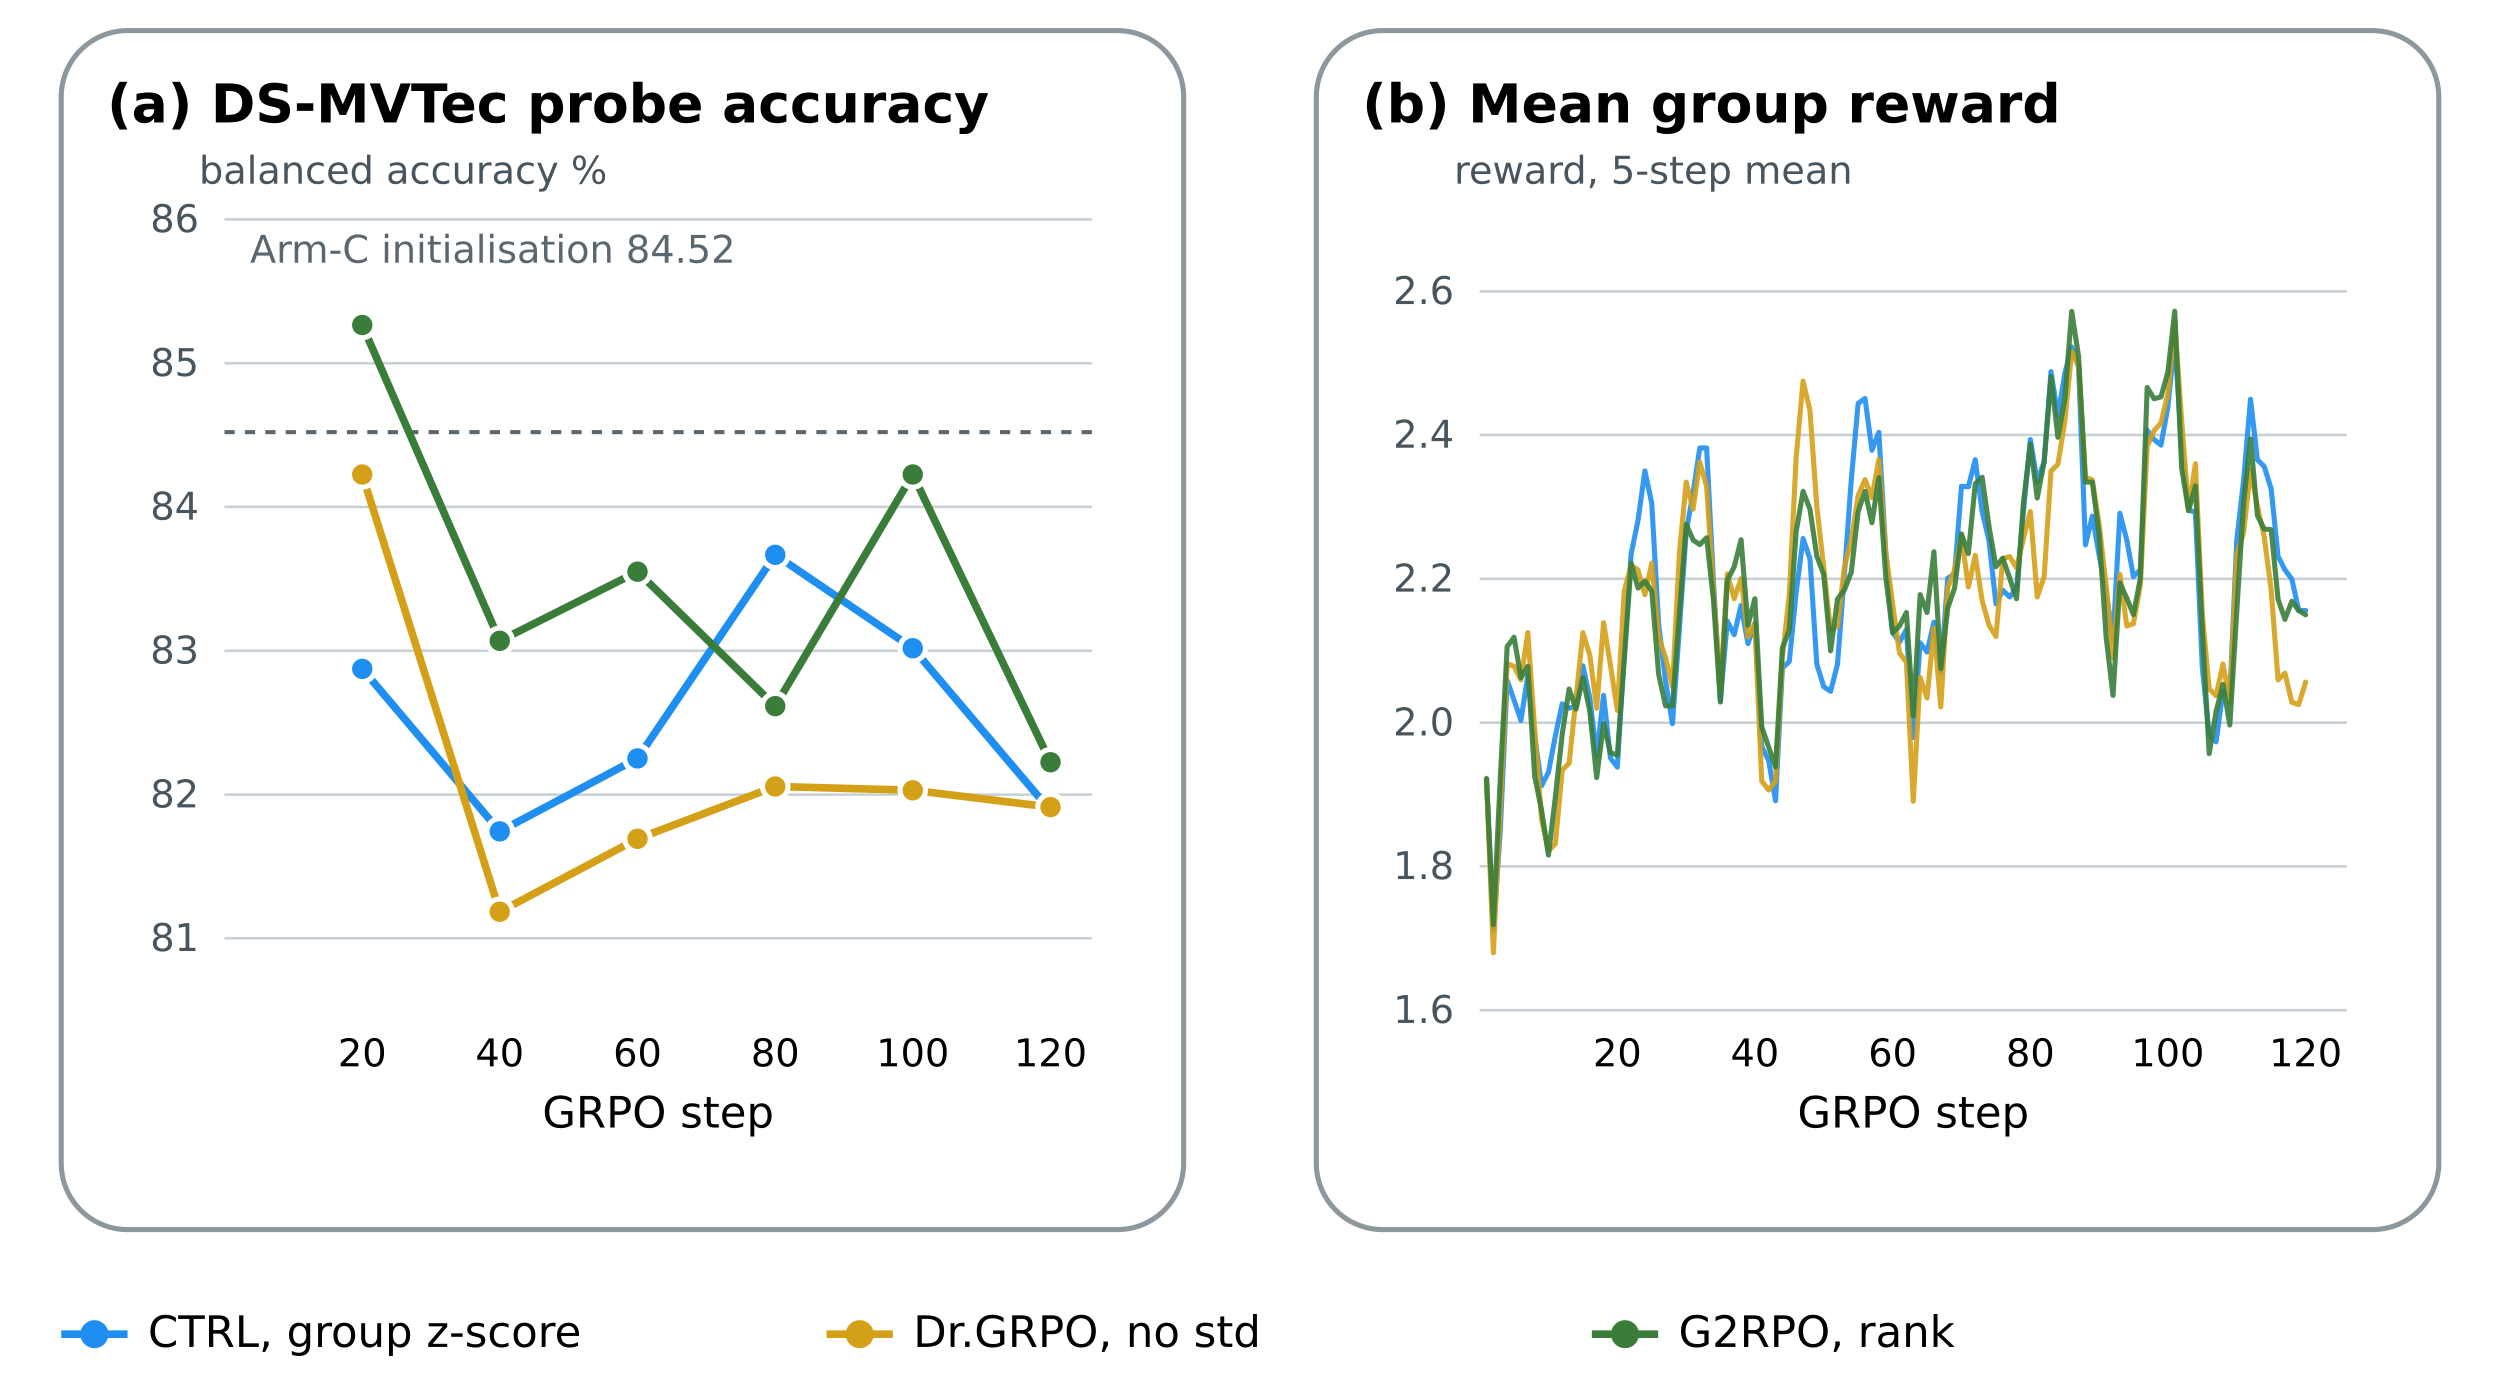
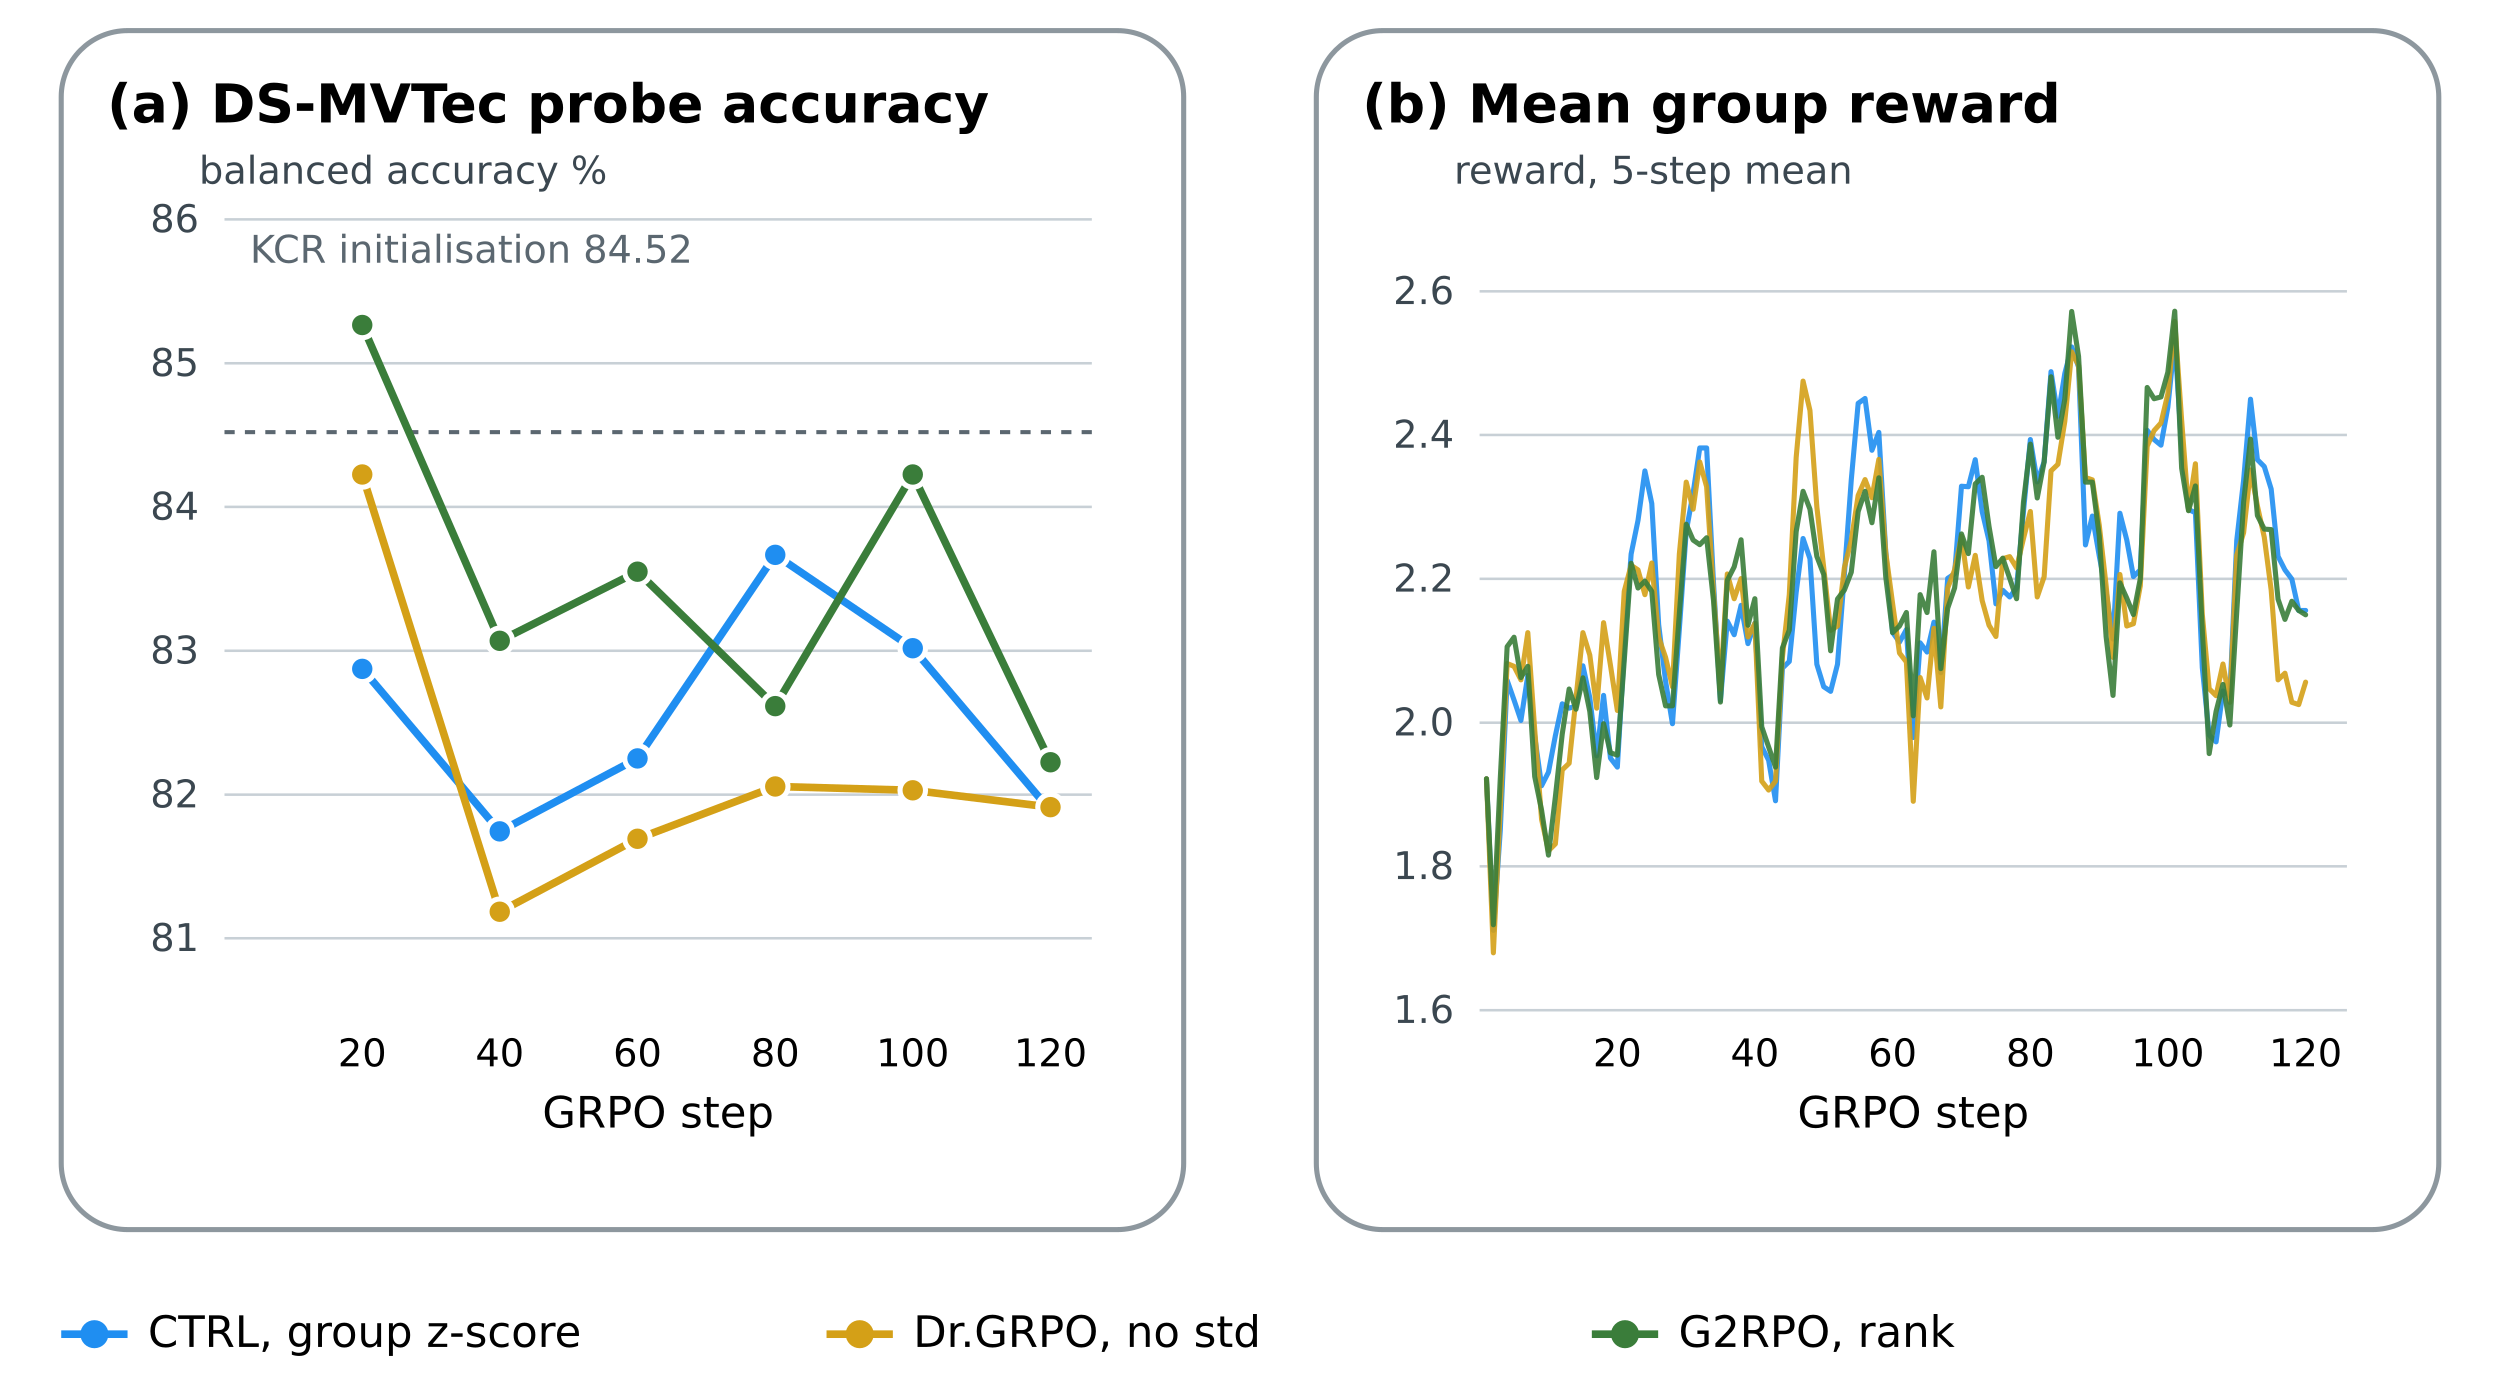
<svg xmlns="http://www.w3.org/2000/svg" viewBox="0 88 980 546" width="980" height="546" font-family="Verdana, 'DejaVu Sans', Arial, sans-serif">
  <style>
  .num{font-size:22px;font-weight:bold;fill:#fff;text-anchor:middle}
  .h{font-size:32px;font-weight:bold;fill:#000;text-anchor:middle}
  .hl{font-size:26px;font-weight:bold;fill:#000}
  .sub{font-size:19px;fill:#000;text-anchor:middle}
  .b{font-weight:bold}
  .t13{font-size:15px;fill:#000}
  .t15{font-size:17px;fill:#000}
  .t16{font-size:19px;fill:#000}
  .t18{font-size:21px;fill:#000}
  .c{text-anchor:middle}
  .e{text-anchor:end}
-   .mut{fill:#48555e}
+   .mut{fill:#3b4750}
  .ic{fill:none;stroke:#000;stroke-width:3;stroke-linecap:round;stroke-linejoin:round}
</style>
  <rect width="980" height="688" fill="#fff" />
  <rect x="24.0" y="100.0" width="440.0" height="470.0" fill="#fff" stroke="#8d979e" stroke-width="2" rx="26" />
  <text x="42.0" y="136.0" class="t18 b">(a) DS-MVTec probe accuracy</text>
  <line x1="88.0" y1="455.8" x2="428.0" y2="455.8" stroke="#c8d0d6" stroke-width="1" />
  <text x="78.0" y="460.8" class="t13 mut e">81</text>
  <line x1="88.0" y1="399.5" x2="428.0" y2="399.5" stroke="#c8d0d6" stroke-width="1" />
  <text x="78.0" y="404.5" class="t13 mut e">82</text>
  <line x1="88.0" y1="343.1" x2="428.0" y2="343.1" stroke="#c8d0d6" stroke-width="1" />
  <text x="78.0" y="348.1" class="t13 mut e">83</text>
  <line x1="88.0" y1="286.7" x2="428.0" y2="286.7" stroke="#c8d0d6" stroke-width="1" />
  <text x="78.0" y="291.7" class="t13 mut e">84</text>
  <line x1="88.0" y1="230.4" x2="428.0" y2="230.4" stroke="#c8d0d6" stroke-width="1" />
  <text x="78.0" y="235.4" class="t13 mut e">85</text>
  <line x1="88.0" y1="174.0" x2="428.0" y2="174.0" stroke="#c8d0d6" stroke-width="1" />
  <text x="78.0" y="179.0" class="t13 mut e">86</text>
  <text x="142.0" y="506.0" class="t13 c">20</text>
  <text x="195.9" y="506.0" class="t13 c">40</text>
  <text x="249.9" y="506.0" class="t13 c">60</text>
  <text x="303.9" y="506.0" class="t13 c">80</text>
  <text x="357.8" y="506.0" class="t13 c">100</text>
  <text x="411.8" y="506.0" class="t13 c">120</text>
  <text x="78.0" y="160.0" class="t13 mut">balanced accuracy %</text>
  <text x="258.0" y="530.0" class="t15 c">GRPO step</text>
  <line x1="88.0" y1="257.4" x2="428.0" y2="257.4" stroke="#5b6770" stroke-width="1.6" stroke-dasharray="4 4" />
  <rect x="92.0" y="176.0" width="214.0" height="20.0" fill="#fff" rx="4" />
-   <text x="98.0" y="191.0" class="t13" style="fill:#5b6770">Arm-C initialisation 84.52</text>
+   <text x="98.0" y="191.0" class="t13" style="fill:#5b6770">KCR initialisation 84.52</text>
  <polyline points="142.0,350.2 195.9,413.9 249.9,385.3 303.9,305.5 357.8,342.1 411.8,405.8" fill="none" stroke="#1f8ef1" stroke-width="3" stroke-linejoin="round" stroke-linecap="round" opacity="1.0" />
  <circle cx="142.0" cy="350.2" r="5" fill="#1f8ef1" stroke="#fff" stroke-width="2" />
  <circle cx="195.9" cy="413.9" r="5" fill="#1f8ef1" stroke="#fff" stroke-width="2" />
  <circle cx="249.9" cy="385.3" r="5" fill="#1f8ef1" stroke="#fff" stroke-width="2" />
  <circle cx="303.9" cy="305.5" r="5" fill="#1f8ef1" stroke="#fff" stroke-width="2" />
  <circle cx="357.8" cy="342.1" r="5" fill="#1f8ef1" stroke="#fff" stroke-width="2" />
  <circle cx="411.8" cy="405.8" r="5" fill="#1f8ef1" stroke="#fff" stroke-width="2" />
  <polyline points="142.0,274.0 195.9,445.4 249.9,416.8 303.9,396.3 357.8,397.8 411.8,404.4" fill="none" stroke="#d4a017" stroke-width="3" stroke-linejoin="round" stroke-linecap="round" opacity="1.0" />
  <circle cx="142.0" cy="274.0" r="5" fill="#d4a017" stroke="#fff" stroke-width="2" />
  <circle cx="195.9" cy="445.4" r="5" fill="#d4a017" stroke="#fff" stroke-width="2" />
  <circle cx="249.9" cy="416.8" r="5" fill="#d4a017" stroke="#fff" stroke-width="2" />
  <circle cx="303.9" cy="396.3" r="5" fill="#d4a017" stroke="#fff" stroke-width="2" />
  <circle cx="357.8" cy="397.8" r="5" fill="#d4a017" stroke="#fff" stroke-width="2" />
  <circle cx="411.8" cy="404.4" r="5" fill="#d4a017" stroke="#fff" stroke-width="2" />
  <polyline points="142.0,215.4 195.9,339.2 249.9,312.1 303.9,364.8 357.8,274.0 411.8,386.8" fill="none" stroke="#3a7d3a" stroke-width="3" stroke-linejoin="round" stroke-linecap="round" opacity="1.0" />
  <circle cx="142.0" cy="215.4" r="5" fill="#3a7d3a" stroke="#fff" stroke-width="2" />
  <circle cx="195.9" cy="339.2" r="5" fill="#3a7d3a" stroke="#fff" stroke-width="2" />
  <circle cx="249.9" cy="312.1" r="5" fill="#3a7d3a" stroke="#fff" stroke-width="2" />
  <circle cx="303.9" cy="364.8" r="5" fill="#3a7d3a" stroke="#fff" stroke-width="2" />
  <circle cx="357.8" cy="274.0" r="5" fill="#3a7d3a" stroke="#fff" stroke-width="2" />
  <circle cx="411.8" cy="386.8" r="5" fill="#3a7d3a" stroke="#fff" stroke-width="2" />
  <rect x="516.0" y="100.0" width="440.0" height="470.0" fill="#fff" stroke="#8d979e" stroke-width="2" rx="26" />
  <text x="534.0" y="136.0" class="t18 b">(b) Mean group reward</text>
  <line x1="580.0" y1="484.0" x2="920.0" y2="484.0" stroke="#c8d0d6" stroke-width="1" />
  <text x="570.0" y="489.0" class="t13 mut e">1.6</text>
  <line x1="580.0" y1="427.6" x2="920.0" y2="427.6" stroke="#c8d0d6" stroke-width="1" />
  <text x="570.0" y="432.6" class="t13 mut e">1.8</text>
  <line x1="580.0" y1="371.3" x2="920.0" y2="371.3" stroke="#c8d0d6" stroke-width="1" />
  <text x="570.0" y="376.3" class="t13 mut e">2.0</text>
  <line x1="580.0" y1="314.9" x2="920.0" y2="314.9" stroke="#c8d0d6" stroke-width="1" />
  <text x="570.0" y="319.9" class="t13 mut e">2.2</text>
  <line x1="580.0" y1="258.5" x2="920.0" y2="258.5" stroke="#c8d0d6" stroke-width="1" />
  <text x="570.0" y="263.5" class="t13 mut e">2.4</text>
  <line x1="580.0" y1="202.2" x2="920.0" y2="202.2" stroke="#c8d0d6" stroke-width="1" />
  <text x="570.0" y="207.2" class="t13 mut e">2.6</text>
  <text x="634.0" y="506.0" class="t13 c">20</text>
  <text x="687.9" y="506.0" class="t13 c">40</text>
  <text x="741.9" y="506.0" class="t13 c">60</text>
  <text x="795.9" y="506.0" class="t13 c">80</text>
  <text x="849.8" y="506.0" class="t13 c">100</text>
  <text x="903.8" y="506.0" class="t13 c">120</text>
  <text x="570.0" y="160.0" class="t13 mut">reward, 5-step mean</text>
  <text x="750.0" y="530.0" class="t15 c">GRPO step</text>
  <polyline points="582.7,393.3 585.4,452.7 588.1,413.8 590.8,354.7 593.5,362.4 596.2,370.4 598.9,352.8 601.6,376.6 604.3,396.0 607.0,390.7 609.7,376.4 612.4,363.9 615.1,365.6 617.8,364.8 620.5,349.0 623.2,361.5 625.9,384.3 628.6,360.6 631.3,385.2 634.0,388.7 636.7,342.9 639.4,305.2 642.1,292.0 644.8,272.6 647.5,285.4 650.2,332.9 652.9,355.0 655.6,371.7 658.3,334.7 661.0,296.3 663.7,281.3 666.3,263.6 669.0,263.6 671.7,316.5 674.4,362.5 677.1,331.5 679.8,336.8 682.5,325.3 685.2,340.3 687.9,332.3 690.6,380.7 693.3,386.0 696.0,401.9 698.7,349.9 701.4,347.3 704.1,320.2 706.8,299.1 709.5,307.0 712.2,348.4 714.9,357.2 717.6,359.0 720.3,348.4 723.0,313.1 725.7,276.1 728.4,246.1 731.1,244.2 733.8,264.5 736.5,257.5 739.2,304.2 741.9,335.9 744.6,339.7 747.3,334.8 750.0,377.1 752.7,340.0 755.4,343.6 758.1,331.9 760.8,351.7 763.5,314.7 766.2,312.9 768.9,278.6 771.6,278.8 774.3,268.2 777.0,288.5 779.7,300.0 782.4,324.7 785.1,319.4 787.8,322.0 790.5,318.5 793.2,288.5 795.9,260.3 798.6,276.9 801.3,269.0 804.0,233.7 806.7,251.2 809.4,234.4 812.1,224.0 814.8,231.9 817.5,301.6 820.2,290.3 822.9,305.9 825.6,320.0 828.3,338.5 831.0,289.2 833.7,299.7 836.3,314.0 839.0,311.4 841.7,256.7 844.4,260.3 847.1,262.5 849.8,247.6 852.5,221.2 855.2,263.4 857.9,287.7 860.6,289.0 863.3,349.7 866.0,376.1 868.7,378.8 871.4,358.9 874.1,360.7 876.8,299.9 879.5,276.2 882.2,244.5 884.9,268.2 887.6,270.9 890.3,279.7 893.0,306.1 895.7,311.4 898.4,315.0 901.1,327.3 903.8,327.3" fill="none" stroke="#1f8ef1" stroke-width="2" stroke-linejoin="round" stroke-linecap="round" opacity="0.9" />
  <polyline points="582.7,393.3 585.4,461.5 588.1,405.0 590.8,348.1 593.5,349.2 596.2,354.5 598.9,336.0 601.6,373.9 604.3,409.2 607.0,421.5 609.7,418.8 612.4,389.8 615.1,387.2 617.8,361.6 620.5,336.0 623.2,344.8 625.9,365.6 628.6,332.1 631.3,348.8 634.0,366.5 636.7,319.8 639.4,309.6 642.1,311.4 644.8,321.1 647.5,308.7 650.2,337.8 652.9,345.7 655.6,357.2 658.3,305.2 661.0,277.0 663.7,287.6 666.3,269.1 669.0,278.8 671.7,320.2 674.4,358.1 677.1,313.0 679.8,322.7 682.5,314.8 685.2,337.7 687.9,332.4 690.6,394.2 693.3,397.7 696.0,394.2 698.7,345.7 701.4,321.1 704.1,267.3 706.8,237.4 709.5,248.9 712.2,286.7 714.9,310.5 717.6,335.1 720.3,333.4 723.0,310.5 725.7,299.8 728.4,282.2 731.1,276.0 733.8,283.1 736.5,268.1 739.2,304.4 741.9,324.6 744.6,344.0 747.3,347.5 750.0,402.1 752.7,353.6 755.4,361.6 758.1,334.3 760.8,365.1 763.5,318.5 766.2,311.4 768.9,298.2 771.6,318.1 774.3,305.7 777.0,323.4 779.7,333.1 782.4,337.5 785.1,307.0 787.8,306.2 790.5,310.6 793.2,299.1 795.9,288.5 798.6,322.0 801.3,314.1 804.0,272.6 806.7,270.0 809.4,253.2 812.1,225.9 814.8,231.2 817.5,275.2 820.2,276.1 822.9,293.8 825.6,317.6 828.3,345.7 831.0,313.2 833.7,333.4 836.3,332.5 839.0,317.6 841.7,262.9 844.4,256.8 847.1,253.8 849.8,242.4 852.5,214.0 855.2,252.7 857.9,287.9 860.6,269.8 863.3,328.8 866.0,358.0 868.7,360.7 871.4,348.3 874.1,363.3 876.8,305.6 879.5,296.8 882.2,272.2 884.9,286.3 887.6,298.6 890.3,319.3 893.0,354.5 895.7,351.9 898.4,363.3 901.1,364.2 903.8,355.4" fill="none" stroke="#d4a017" stroke-width="2" stroke-linejoin="round" stroke-linecap="round" opacity="0.9" />
  <polyline points="582.7,393.3 585.4,450.5 588.1,393.3 590.8,341.5 593.5,337.8 596.2,353.6 598.9,349.2 601.6,392.4 604.3,405.6 607.0,423.2 609.7,400.4 612.4,375.7 615.1,358.1 617.8,366.0 620.5,353.7 623.2,366.9 625.9,392.8 628.6,371.7 631.3,383.1 634.0,384.0 636.7,347.0 639.4,308.8 642.1,318.5 644.8,315.8 647.5,319.8 650.2,352.4 652.9,364.7 655.6,364.7 658.3,328.6 661.0,293.5 663.7,299.7 666.3,301.5 669.0,298.8 671.7,323.5 674.4,363.2 677.1,315.5 679.8,310.2 682.5,299.6 685.2,333.1 687.9,322.7 690.6,372.9 693.3,380.8 696.0,388.7 698.7,342.0 701.4,335.0 704.1,296.4 706.8,280.6 709.5,287.6 712.2,306.1 714.9,313.2 717.6,343.1 720.3,322.8 723.0,319.3 725.7,312.3 728.4,288.5 731.1,280.6 733.8,292.9 736.5,275.3 739.2,314.0 741.9,336.0 744.6,333.4 747.3,328.1 750.0,368.6 752.7,321.1 755.4,328.1 758.1,304.3 760.8,350.1 763.5,326.4 766.2,318.5 768.9,297.3 771.6,305.0 774.3,277.7 777.0,275.1 779.7,294.4 782.4,310.1 785.1,306.8 787.8,314.7 790.5,322.7 793.2,284.8 795.9,262.1 798.6,283.2 801.3,269.1 804.0,235.7 806.7,259.4 809.4,244.5 812.1,210.1 814.8,227.7 817.5,277.0 820.2,277.0 822.9,298.0 825.6,337.6 828.3,360.6 831.0,316.5 833.7,322.5 836.3,328.9 839.0,314.8 841.7,239.9 844.4,244.3 847.1,243.6 849.8,233.9 852.5,210.0 855.2,271.5 857.9,288.2 860.6,278.5 863.3,334.9 866.0,383.4 868.7,366.9 871.4,356.3 874.1,372.2 876.8,327.9 879.5,284.8 882.2,260.1 884.9,290.1 887.6,295.4 890.3,295.6 893.0,322.9 895.7,330.8 898.4,323.7 901.1,327.3 903.8,329.0" fill="none" stroke="#3a7d3a" stroke-width="2" stroke-linejoin="round" stroke-linecap="round" opacity="0.9" />
  <line x1="24.0" y1="611.0" x2="50.0" y2="611.0" stroke="#1f8ef1" stroke-width="3" />
  <circle cx="37.0" cy="611.0" r="5.5" fill="#1f8ef1" />
  <text x="58.0" y="616.0" class="t15">CTRL, group z-score</text>
  <line x1="324.0" y1="611.0" x2="350.0" y2="611.0" stroke="#d4a017" stroke-width="3" />
  <circle cx="337.0" cy="611.0" r="5.5" fill="#d4a017" />
  <text x="358.0" y="616.0" class="t15">Dr.GRPO, no std</text>
  <line x1="624.0" y1="611.0" x2="650.0" y2="611.0" stroke="#3a7d3a" stroke-width="3" />
  <circle cx="637.0" cy="611.0" r="5.5" fill="#3a7d3a" />
  <text x="658.0" y="616.0" class="t15">G2RPO, rank</text>
</svg>
